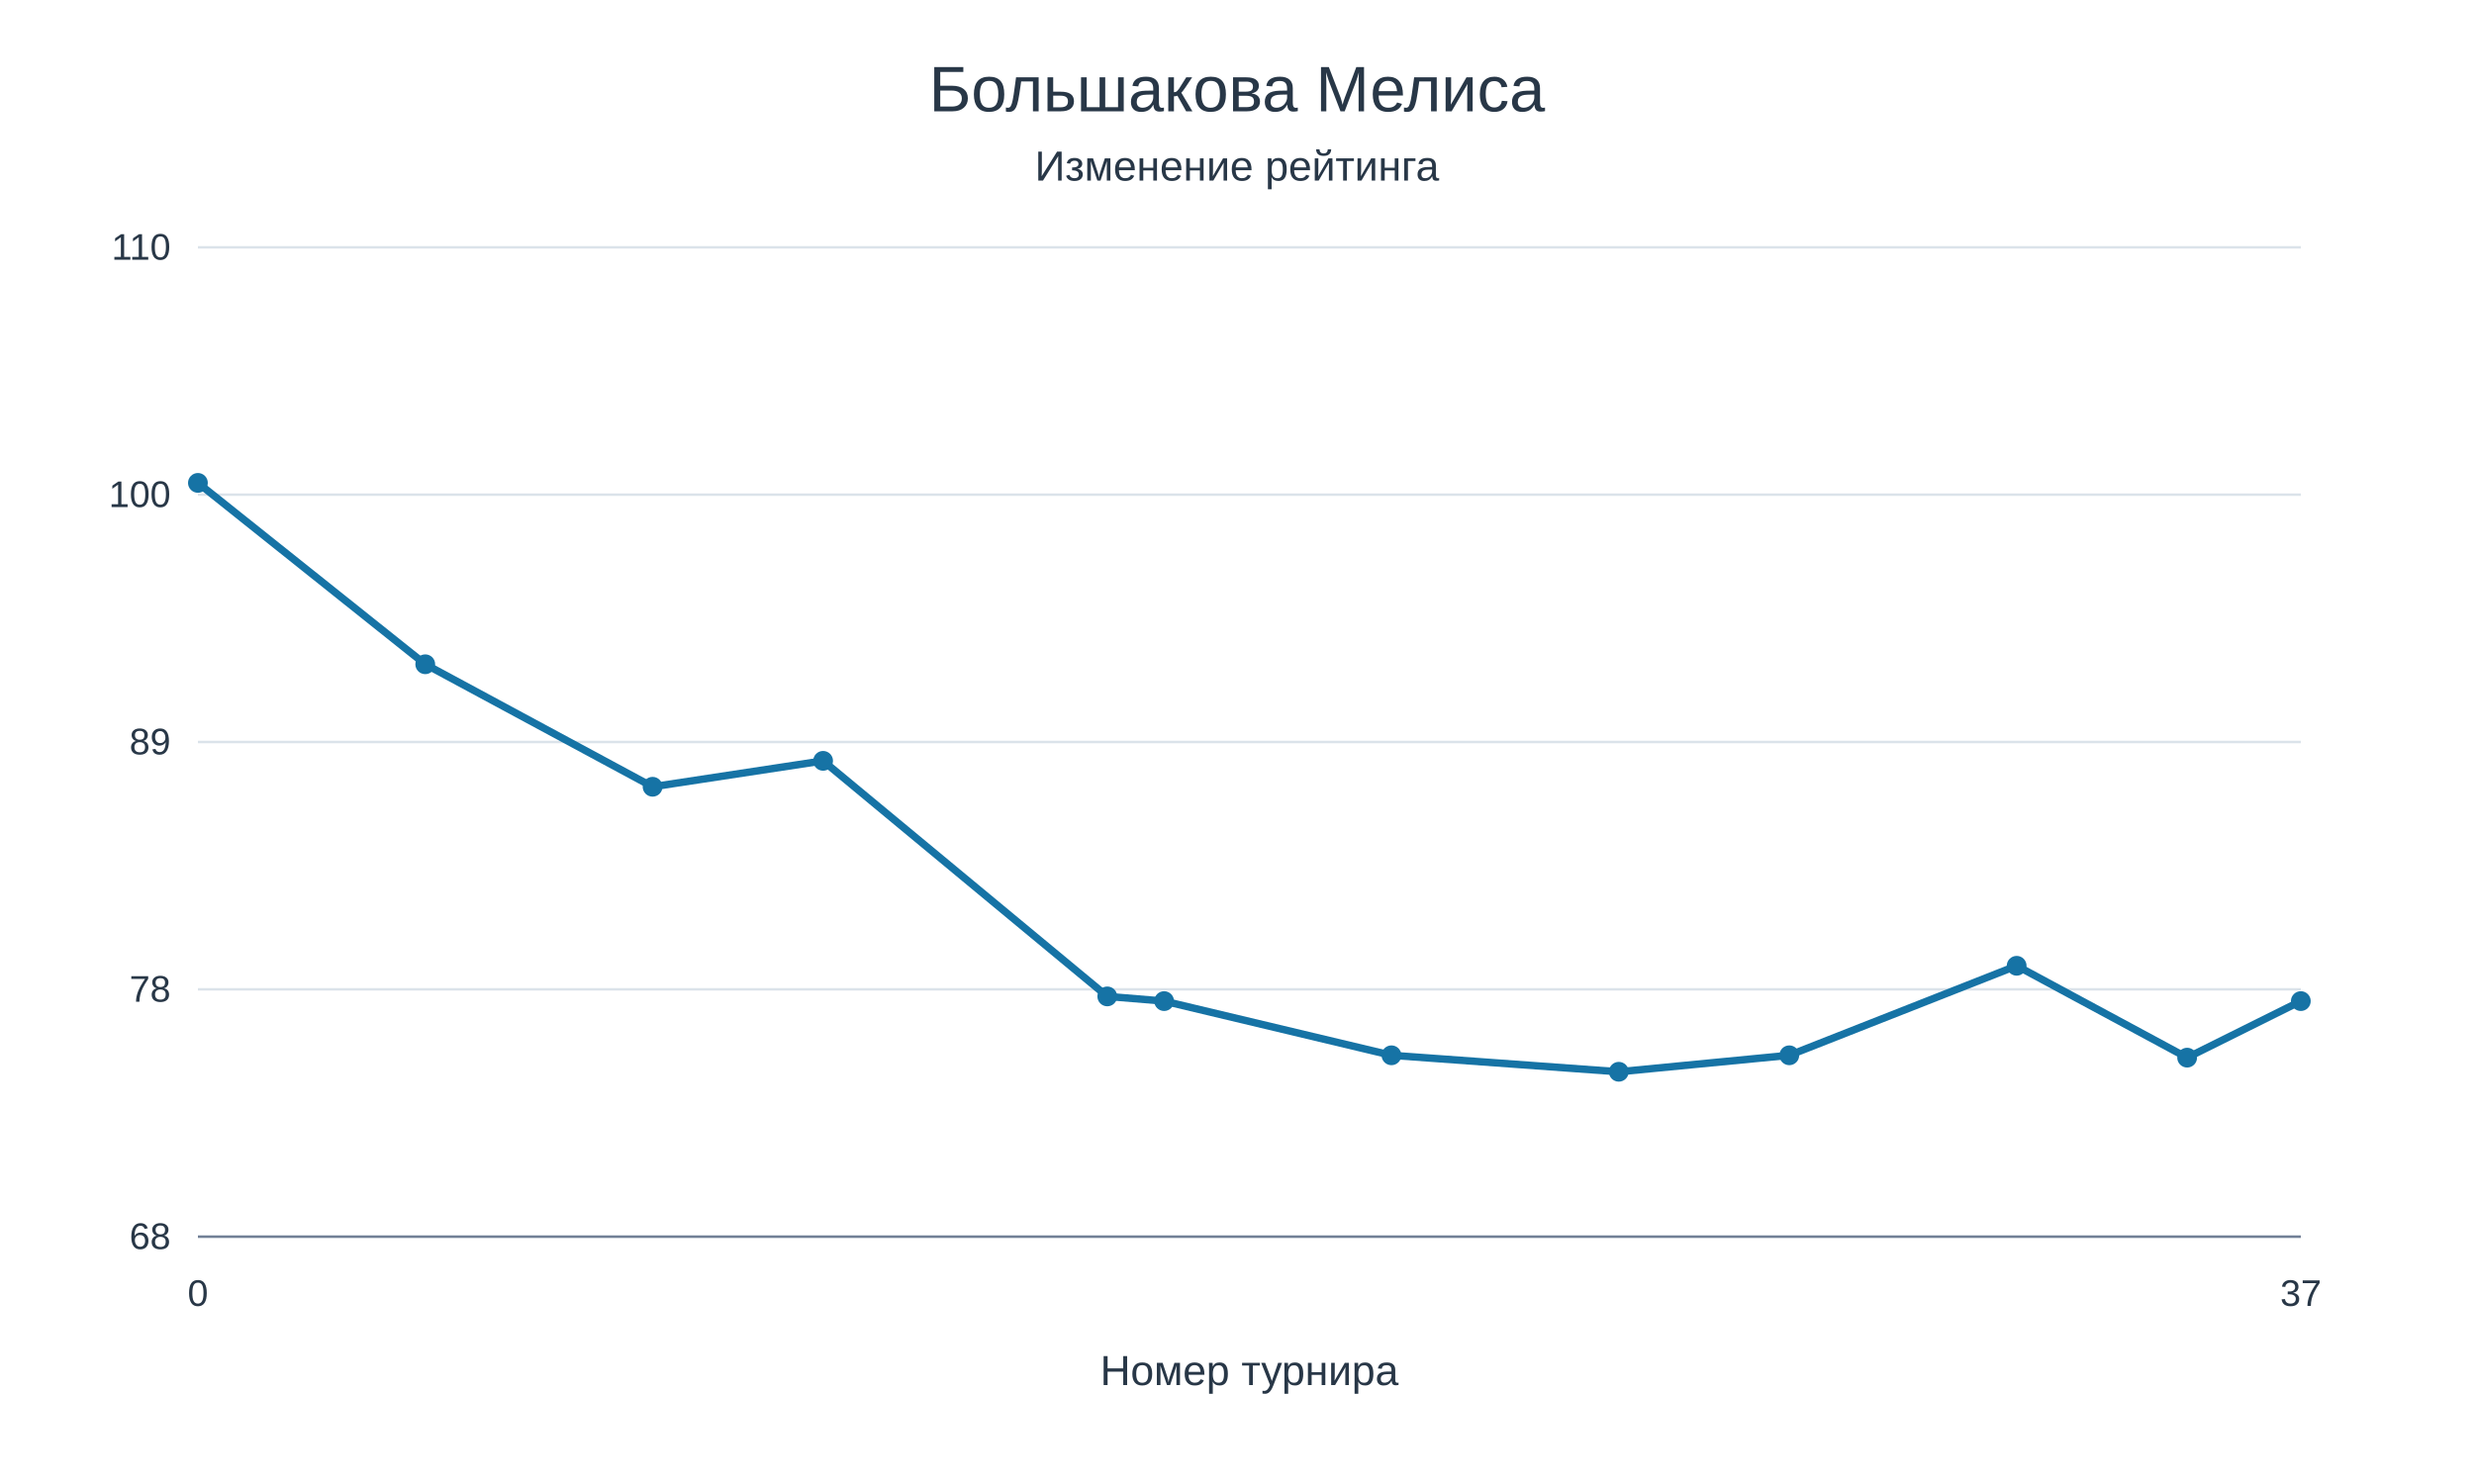
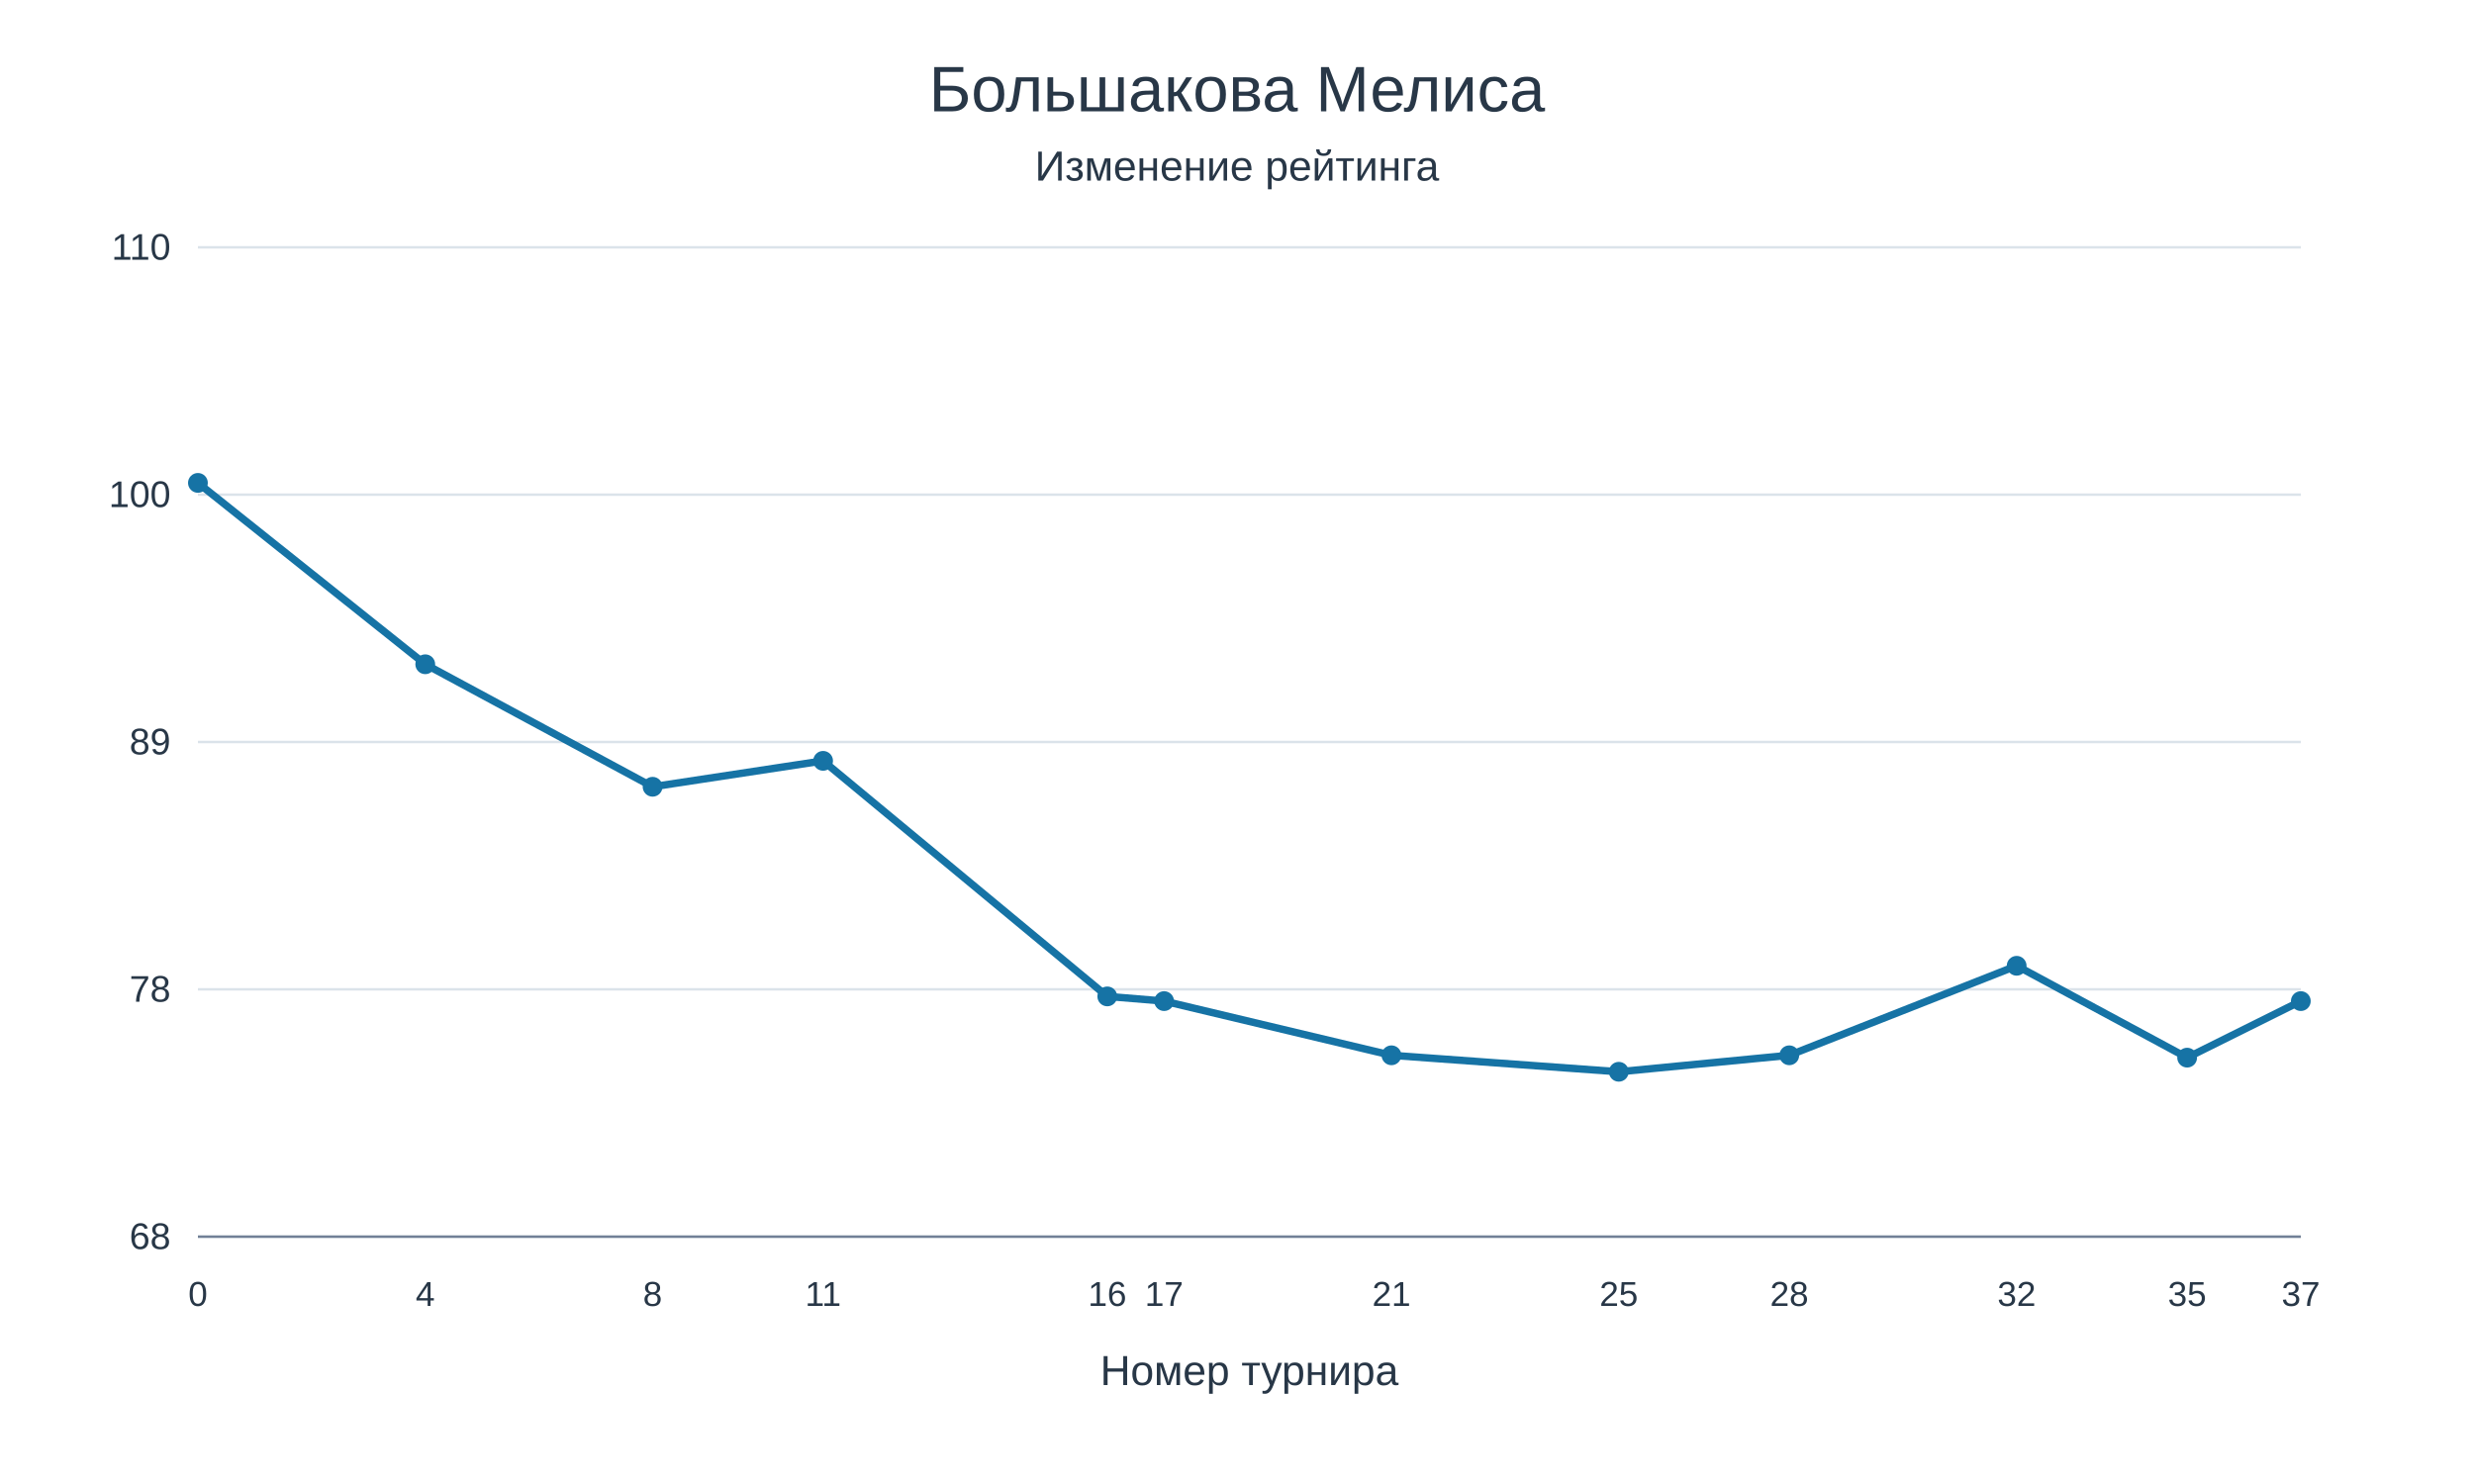
<svg xmlns="http://www.w3.org/2000/svg" viewBox="0 0 1000 600" role="img" aria-label="Рейтинг: Большакова Мелиса">
  <rect width="1000" height="600" fill="white" />
  <g font-family="Arial, sans-serif" fill="#283747">
    <text x="500" y="45" text-anchor="middle" font-size="26">Большакова Мелиса</text>
    <text x="500" y="73" text-anchor="middle" font-size="17">Изменение рейтинга</text>
    <line x1="80" y1="500.00" x2="930" y2="500.00" stroke="#dbe3ea" />
    <text x="69" y="505.00" text-anchor="end" font-size="15">68</text>
    <line x1="80" y1="400.00" x2="930" y2="400.00" stroke="#dbe3ea" />
    <text x="69" y="405.00" text-anchor="end" font-size="15">78</text>
    <line x1="80" y1="300.00" x2="930" y2="300.00" stroke="#dbe3ea" />
    <text x="69" y="305.00" text-anchor="end" font-size="15">89</text>
    <line x1="80" y1="200.00" x2="930" y2="200.00" stroke="#dbe3ea" />
    <text x="69" y="205.00" text-anchor="end" font-size="15">100</text>
    <line x1="80" y1="100.00" x2="930" y2="100.00" stroke="#dbe3ea" />
    <text x="69" y="105.00" text-anchor="end" font-size="15">110</text>
    <line x1="80" y1="500" x2="930" y2="500" stroke="#718096" />
    <polyline points="80.00,195.24 171.89,268.57 263.78,318.10 332.70,307.62 447.57,402.86 470.54,404.76 562.43,426.67 654.32,433.33 723.24,426.67 815.14,390.48 884.05,427.62 930.00,404.76" fill="none" stroke="#1673a5" stroke-width="3" />
    <circle cx="80.00" cy="195.24" r="4" fill="#1673a5" />
    <circle cx="171.89" cy="268.57" r="4" fill="#1673a5" />
    <circle cx="263.78" cy="318.10" r="4" fill="#1673a5" />
    <circle cx="332.70" cy="307.62" r="4" fill="#1673a5" />
    <circle cx="447.57" cy="402.86" r="4" fill="#1673a5" />
    <circle cx="470.54" cy="404.76" r="4" fill="#1673a5" />
    <circle cx="562.43" cy="426.67" r="4" fill="#1673a5" />
    <circle cx="654.32" cy="433.33" r="4" fill="#1673a5" />
    <circle cx="723.24" cy="426.67" r="4" fill="#1673a5" />
    <circle cx="815.14" cy="390.48" r="4" fill="#1673a5" />
    <circle cx="884.05" cy="427.62" r="4" fill="#1673a5" />
    <circle cx="930.00" cy="404.76" r="4" fill="#1673a5" />
    <text x="505" y="560" text-anchor="middle" font-size="17">Номер турнира</text>
-     <text x="80" y="528" text-anchor="middle" font-size="15">0</text>
-     <text x="930" y="528" text-anchor="middle" font-size="15">37</text>
+     <text class="tournament-label" x="80.00" y="528" text-anchor="middle" font-size="14">0</text>
+     <text class="tournament-label" x="171.89" y="528" text-anchor="middle" font-size="14">4</text>
+     <text class="tournament-label" x="263.78" y="528" text-anchor="middle" font-size="14">8</text>
+     <text class="tournament-label" x="332.70" y="528" text-anchor="middle" font-size="14">11</text>
+     <text class="tournament-label" x="447.57" y="528" text-anchor="middle" font-size="14">16</text>
+     <text class="tournament-label" x="470.54" y="528" text-anchor="middle" font-size="14">17</text>
+     <text class="tournament-label" x="562.43" y="528" text-anchor="middle" font-size="14">21</text>
+     <text class="tournament-label" x="654.32" y="528" text-anchor="middle" font-size="14">25</text>
+     <text class="tournament-label" x="723.24" y="528" text-anchor="middle" font-size="14">28</text>
+     <text class="tournament-label" x="815.14" y="528" text-anchor="middle" font-size="14">32</text>
+     <text class="tournament-label" x="884.05" y="528" text-anchor="middle" font-size="14">35</text>
+     <text class="tournament-label" x="930.00" y="528" text-anchor="middle" font-size="14">37</text>
  </g>
</svg>
